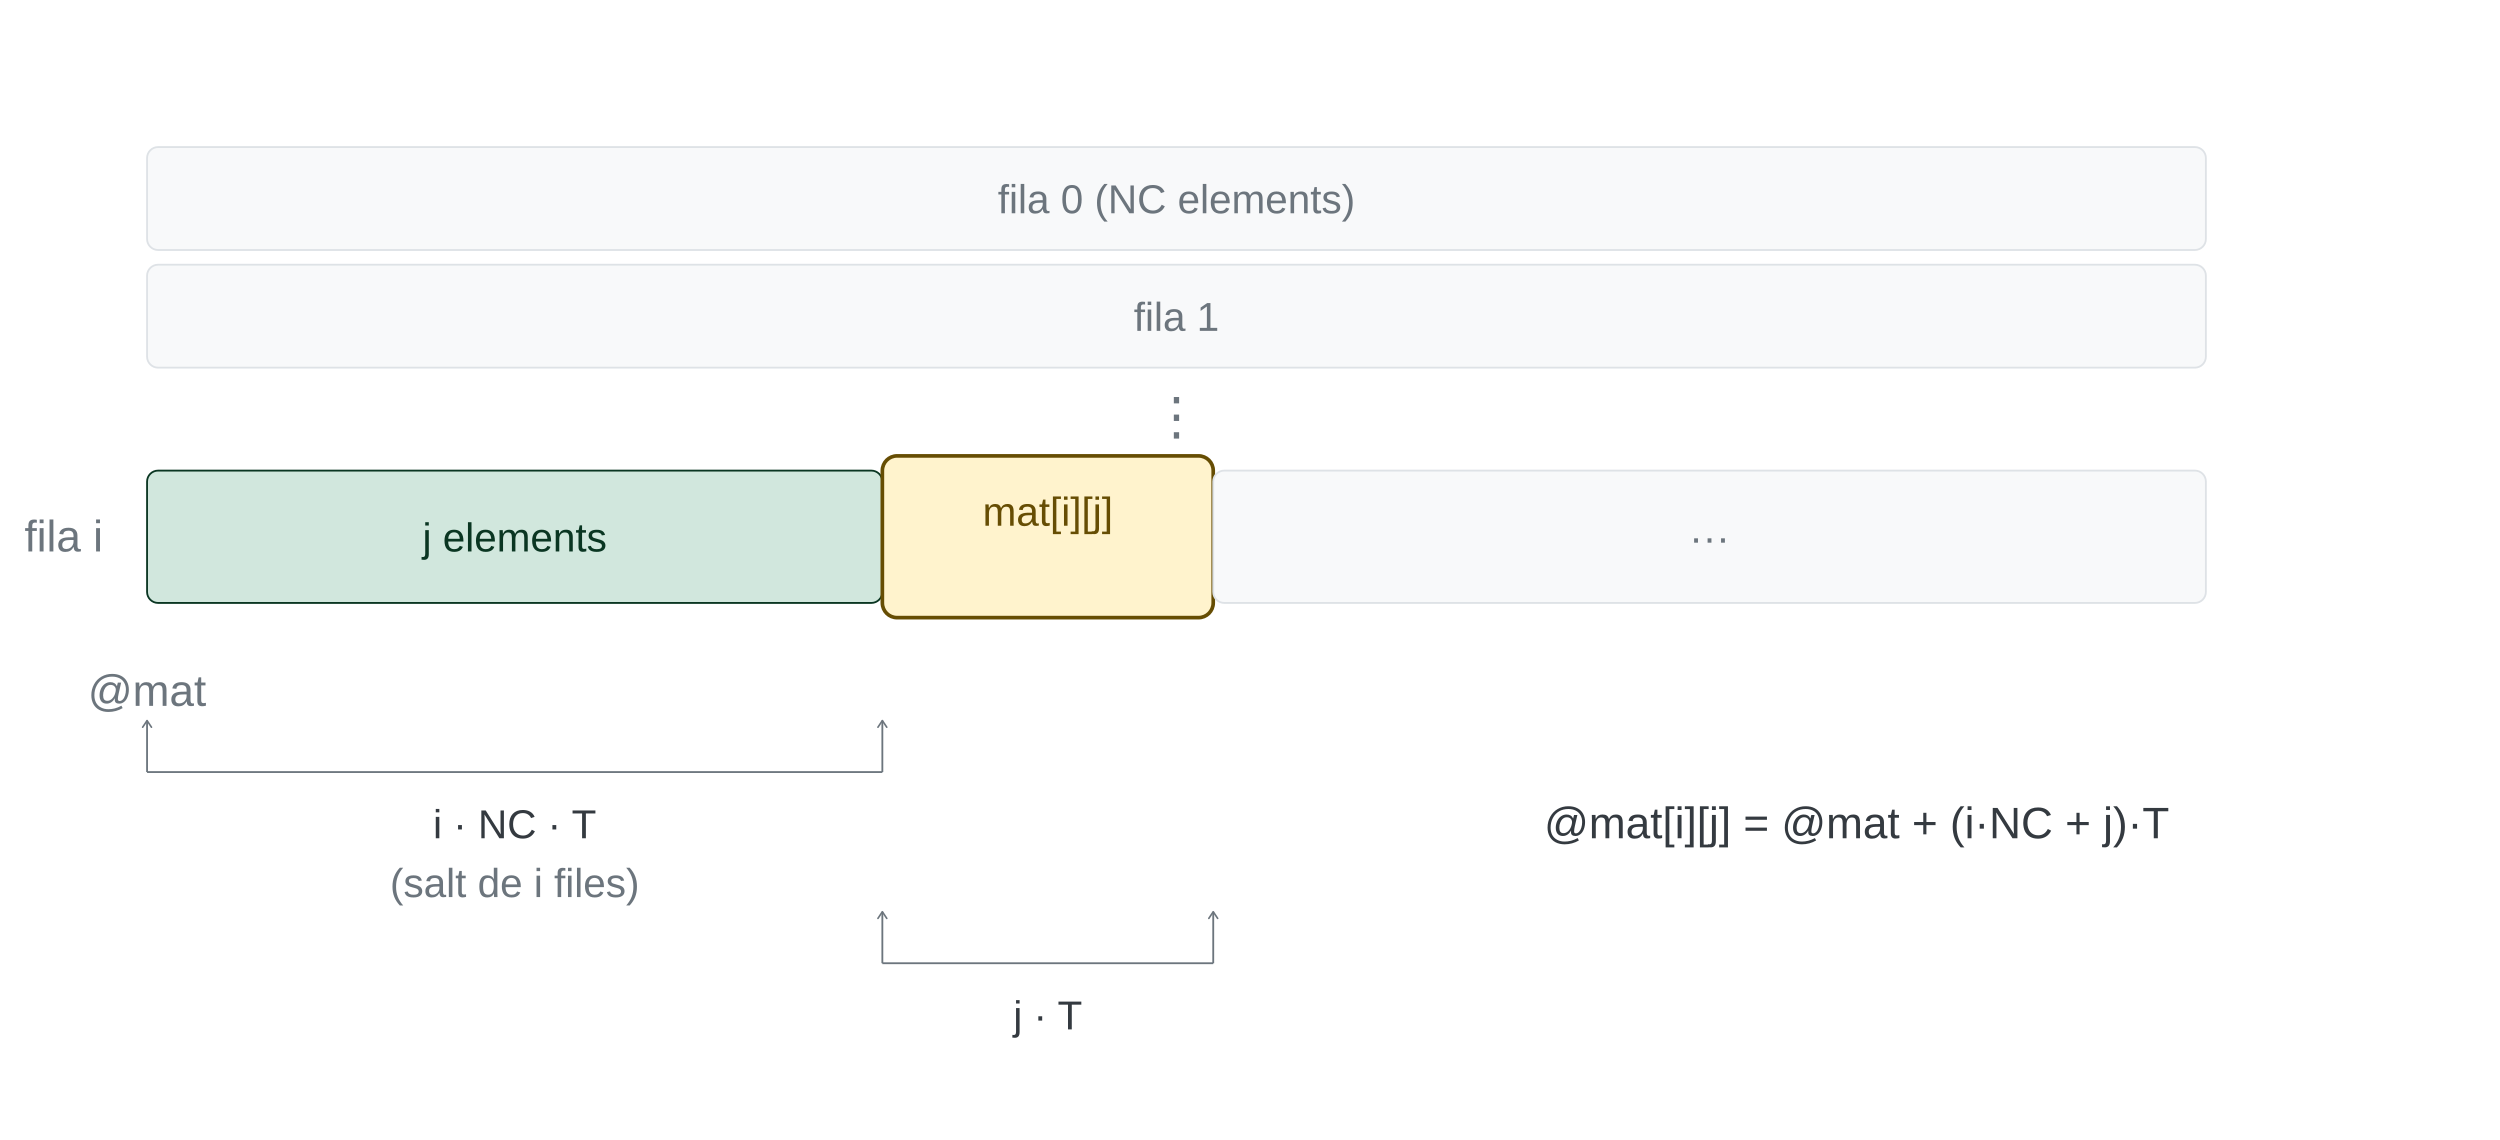
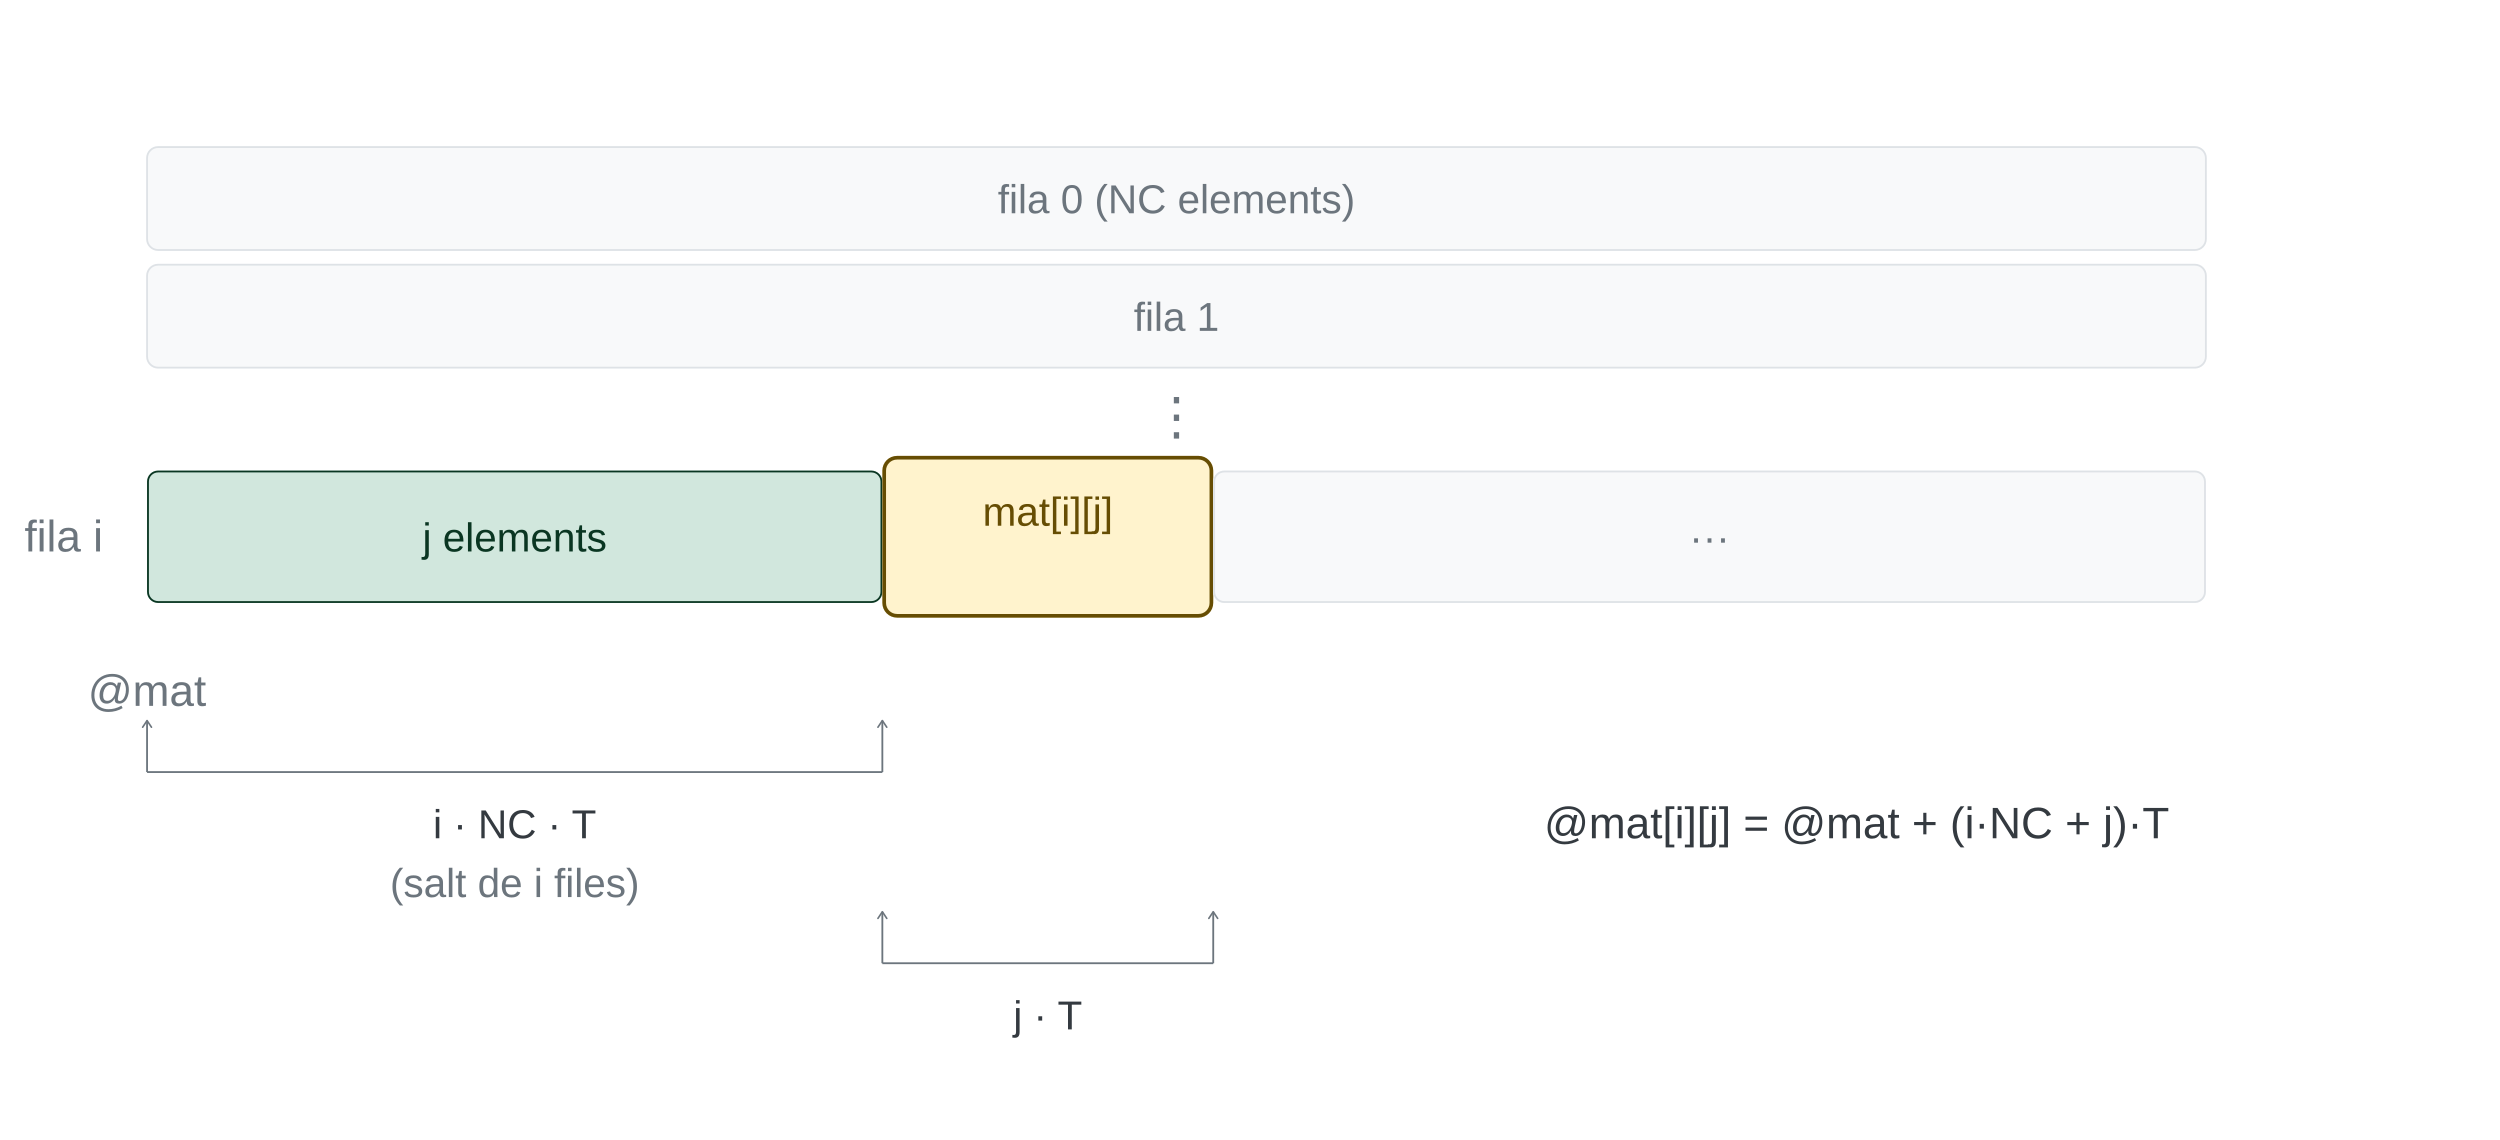
<svg xmlns="http://www.w3.org/2000/svg" width="680" height="310" viewBox="0 0 680 310" role="img">
  <defs>
    <marker id="arrow" viewBox="0 0 10 10" refX="8" refY="5" markerWidth="6" markerHeight="6" orient="auto-start-reverse">
      <path d="M2 1L8 5L2 9" fill="none" stroke="#6c757d" stroke-width="1.5" stroke-linecap="round" stroke-linejoin="round" />
    </marker>
  </defs>
  <rect x="40" y="40" width="560" height="28" rx="3" fill="#f8f9fa" stroke="#dee2e6" stroke-width="0.5" />
  <text x="320" y="58" font-family="'Liberation Sans', Arial, Helvetica, sans-serif" font-size="11" fill="#6c757d" text-anchor="middle">fila 0  (NC elements)</text>
  <rect x="40" y="72" width="560" height="28" rx="3" fill="#f8f9fa" stroke="#dee2e6" stroke-width="0.5" />
  <text x="320" y="90" font-family="'Liberation Sans', Arial, Helvetica, sans-serif" font-size="11" fill="#6c757d" text-anchor="middle">fila 1</text>
  <text x="320" y="118" font-family="'Liberation Sans', Arial, Helvetica, sans-serif" font-size="14" fill="#6c757d" text-anchor="middle">⋮</text>
-   <rect x="40" y="128" width="200" height="36" rx="3" fill="#d1e7dd" stroke="#0a3622" stroke-width="0.5" />
+   <rect x="40" y="128" width="200" height="36" rx="3" fill="#d1e7dd" />
+   <rect x="40.25" y="128.25" width="199.5" height="35.5" rx="2.75" fill="none" stroke="#0a3622" stroke-width="0.5" />
  <text x="140" y="150" font-family="'Liberation Sans', Arial, Helvetica, sans-serif" font-size="11" fill="#0a3622" text-anchor="middle">j elements</text>
-   <rect x="240" y="124" width="90" height="44" rx="4" fill="#fff3cd" stroke="#664d03" stroke-width="1" />
+   <rect x="240" y="124" width="90" height="44" rx="4" fill="#fff3cd" />
+   <rect x="240.5" y="124.5" width="89" height="43" rx="3.5" fill="none" stroke="#664d03" stroke-width="1" />
  <text x="285" y="143" font-family="'Liberation Sans', Arial, Helvetica, sans-serif" font-size="11" font-weight="500" fill="#664d03" text-anchor="middle">mat[i][j]</text>
-   <rect x="330" y="128" width="270" height="36" rx="3" fill="#f8f9fa" stroke="#dee2e6" stroke-width="0.5" />
+   <rect x="330" y="128" width="270" height="36" rx="3" fill="#f8f9fa" />
+   <rect x="330.25" y="128.25" width="269.5" height="35.5" rx="2.75" fill="none" stroke="#dee2e6" stroke-width="0.5" />
  <text x="465" y="150" font-family="'Liberation Sans', Arial, Helvetica, sans-serif" font-size="11" fill="#6c757d" text-anchor="middle">···</text>
  <text x="28" y="150" font-family="'Liberation Sans', Arial, Helvetica, sans-serif" font-size="12" fill="#6c757d" text-anchor="end">fila i</text>
  <line x1="40" y1="210" x2="40" y2="196" stroke="#6c757d" stroke-width="0.5" marker-end="url(#arrow)" />
  <line x1="40" y1="210" x2="240" y2="210" stroke="#6c757d" stroke-width="0.5" />
  <line x1="240" y1="210" x2="240" y2="196" stroke="#6c757d" stroke-width="0.5" marker-end="url(#arrow)" />
  <text x="140" y="228" font-family="'Liberation Sans', Arial, Helvetica, sans-serif" font-size="11" fill="#343a40" text-anchor="middle">i · NC · T</text>
  <text x="140" y="244" font-family="'Liberation Sans', Arial, Helvetica, sans-serif" font-size="11" fill="#6c757d" text-anchor="middle">(salt de i files)</text>
  <line x1="240" y1="262" x2="240" y2="248" stroke="#6c757d" stroke-width="0.5" marker-end="url(#arrow)" />
  <line x1="240" y1="262" x2="330" y2="262" stroke="#6c757d" stroke-width="0.5" />
  <line x1="330" y1="262" x2="330" y2="248" stroke="#6c757d" stroke-width="0.5" marker-end="url(#arrow)" />
  <text x="285" y="280" font-family="'Liberation Sans', Arial, Helvetica, sans-serif" font-size="11" fill="#343a40" text-anchor="middle">j · T</text>
  <text x="40" y="192" font-family="'Liberation Sans', Arial, Helvetica, sans-serif" font-size="12" fill="#6c757d" text-anchor="middle">@mat</text>
  <text x="420" y="228" font-family="'Liberation Sans', Arial, Helvetica, sans-serif" font-size="12" fill="#343a40" text-anchor="start">@mat[i][j] = @mat + (i·NC + j)·T</text>
</svg>
